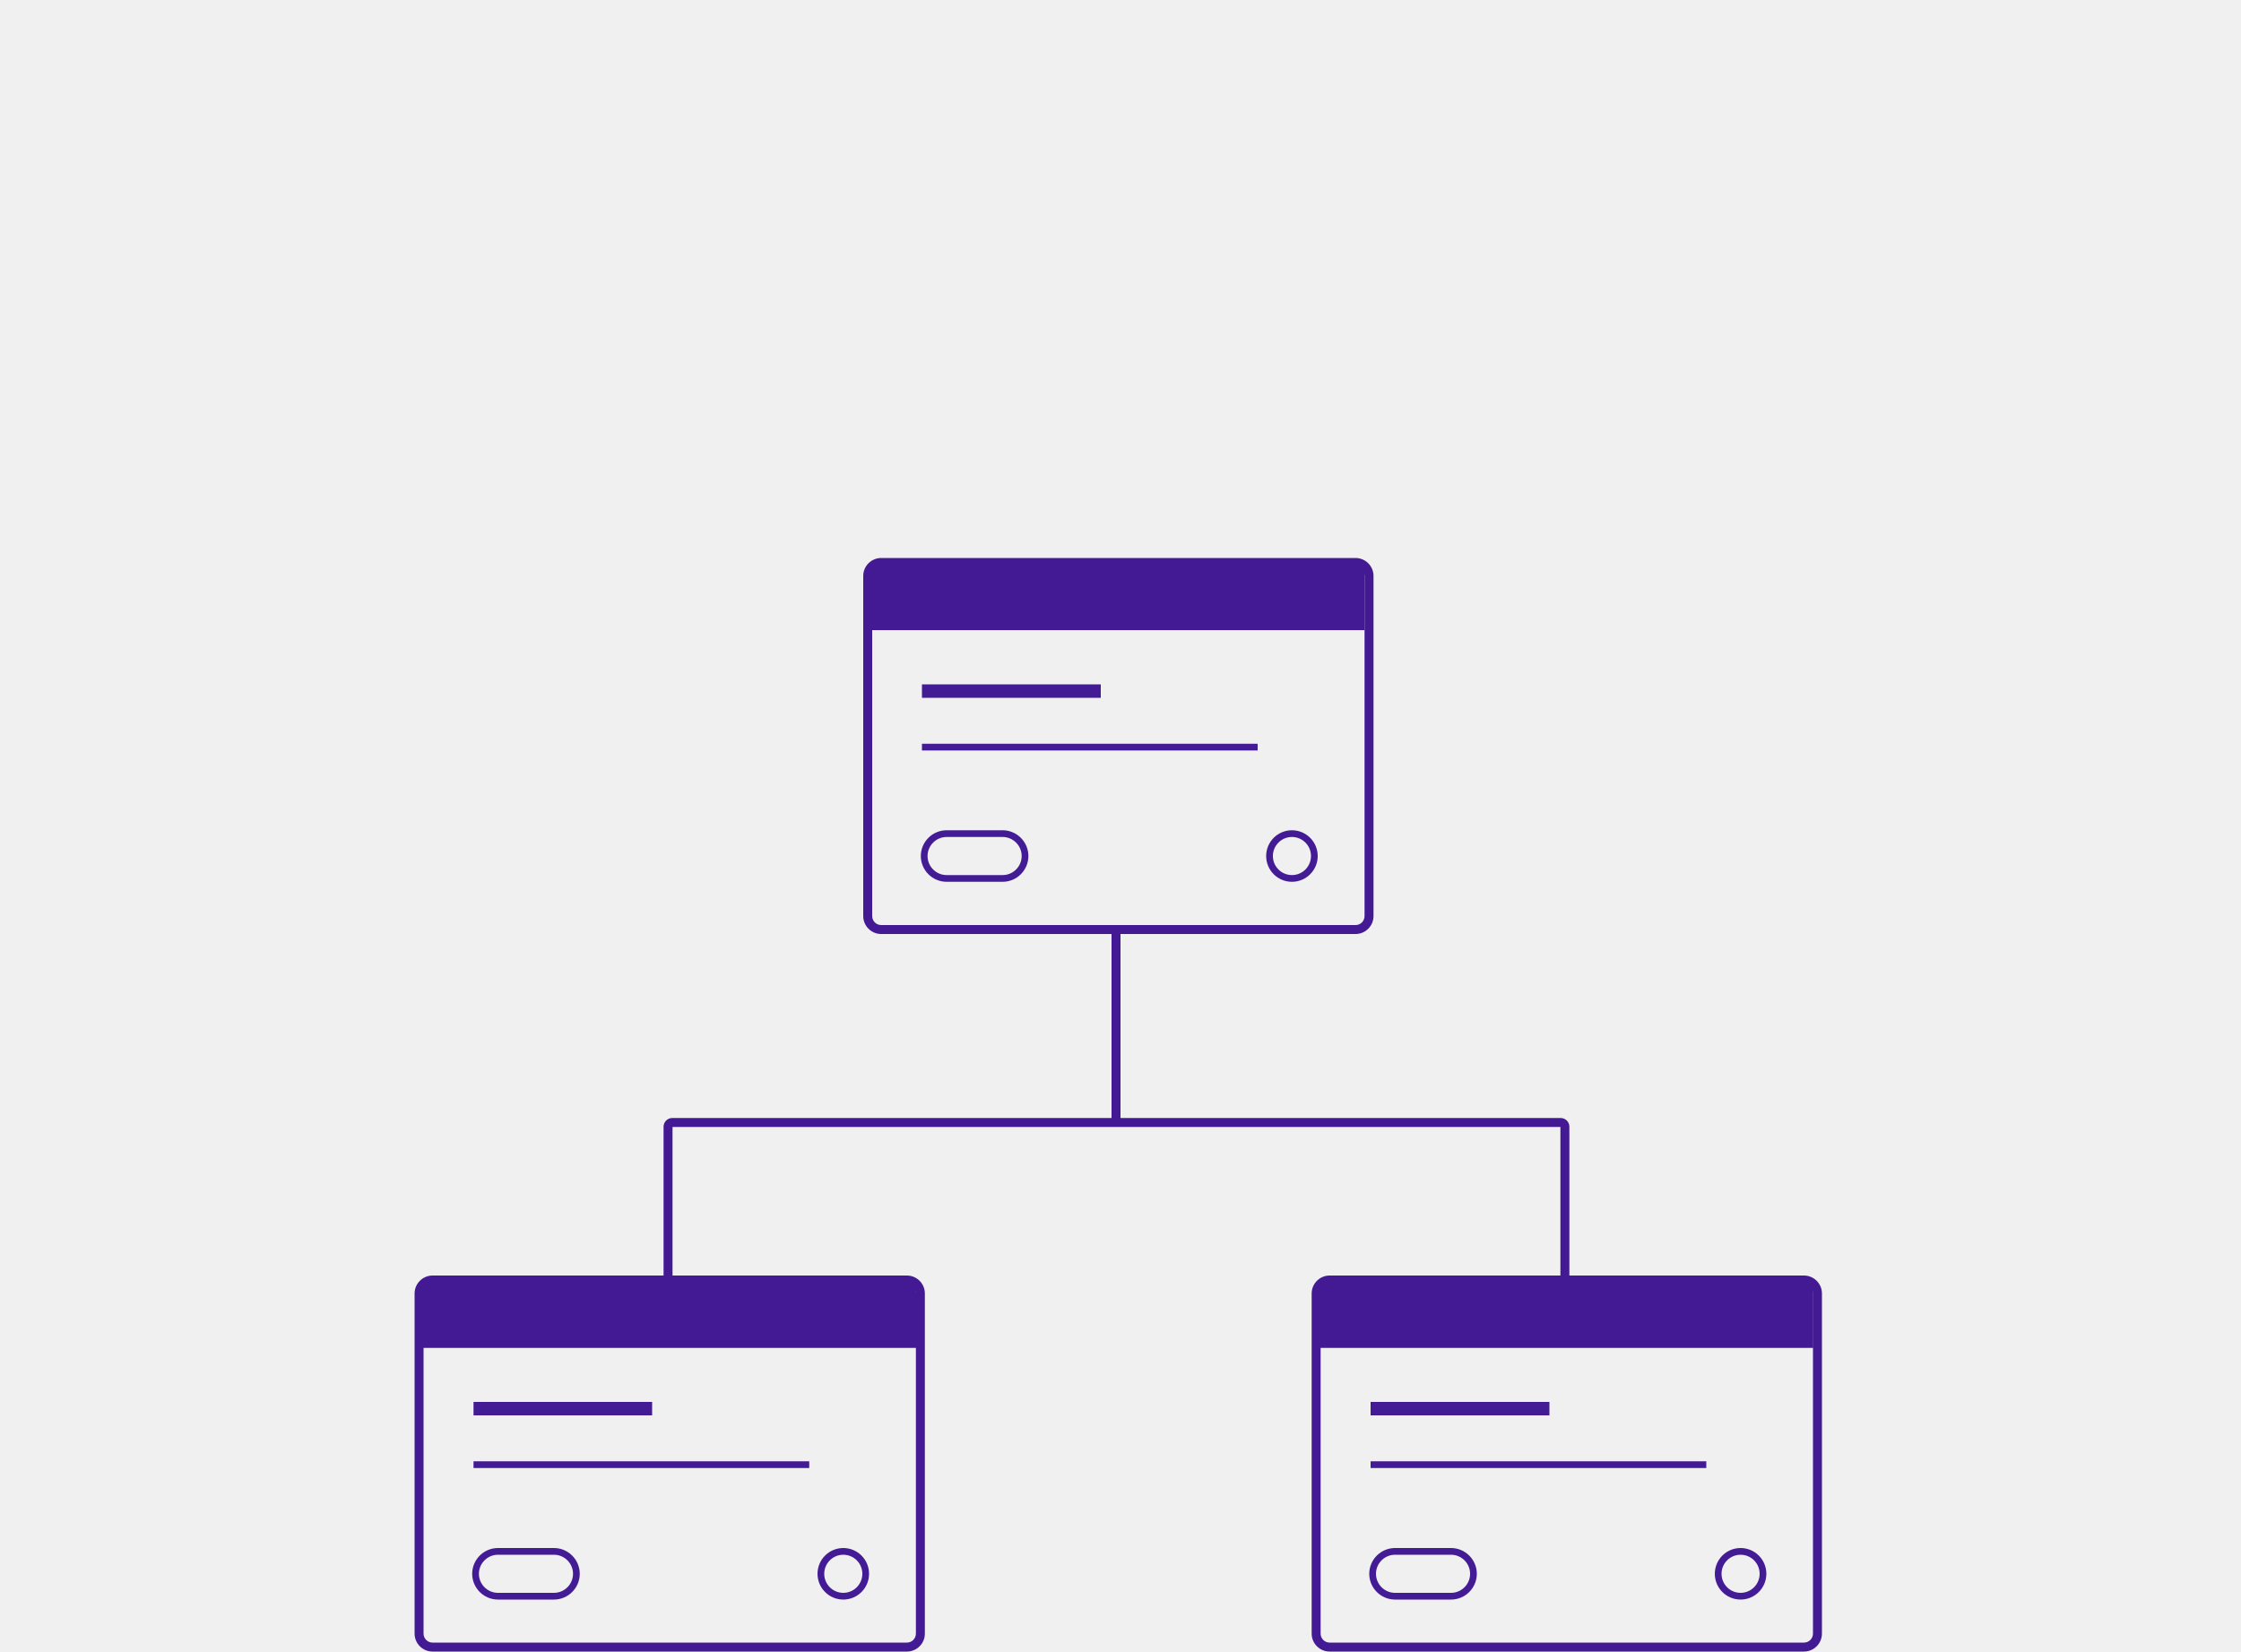
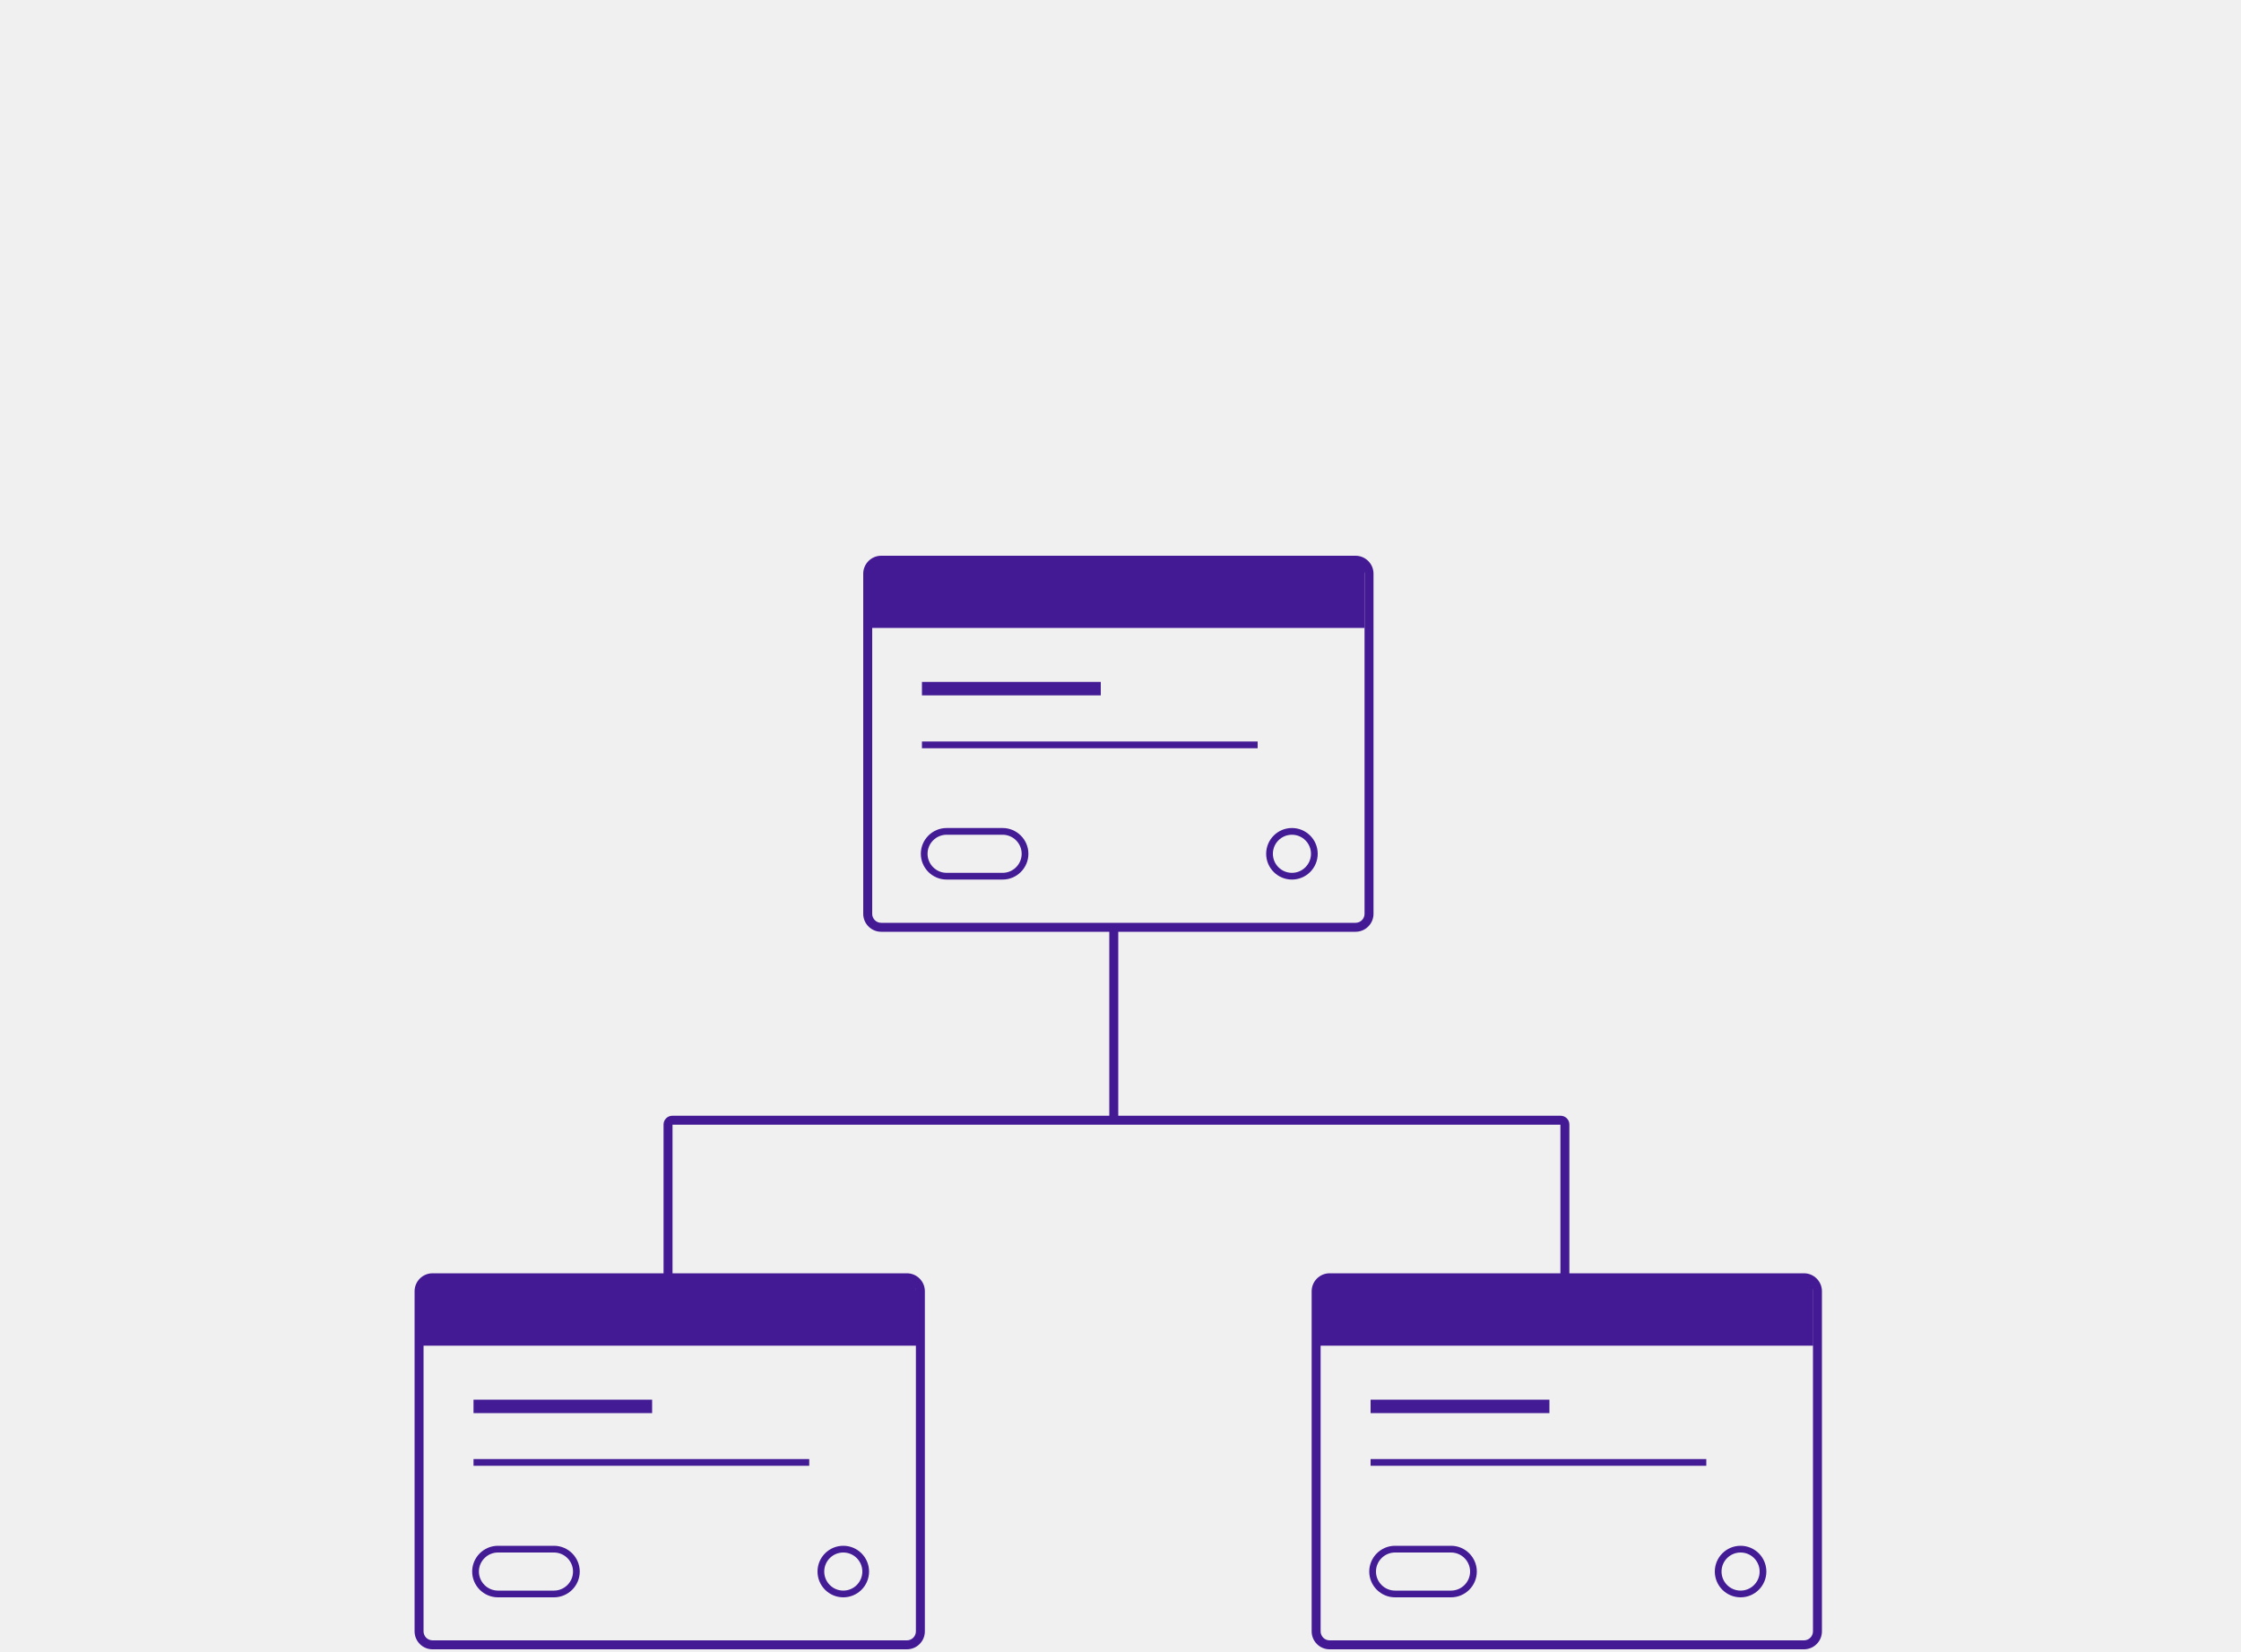
<svg xmlns="http://www.w3.org/2000/svg" version="1.1" id="Layer_1" x="0px" y="0px" viewBox="0 0 1000 737" enable-background="new 0 0 1000 737" xml:space="preserve">
  <g>
-     <rect x="-758" y="253" fill="none" stroke="#431A94" stroke-width="5" stroke-linejoin="round" stroke-miterlimit="10" width="600" height="480" />
-     <line fill="none" stroke="#431A94" stroke-width="5" stroke-miterlimit="10" x1="-758" y1="305" x2="-158" y2="305" />
-     <circle fill="none" stroke="#431A94" stroke-width="3" stroke-linejoin="round" stroke-miterlimit="10" cx="-714.3" cy="277.8" r="5" />
-     <circle fill="none" stroke="#431A94" stroke-width="3" stroke-linejoin="round" stroke-miterlimit="10" cx="-684.3" cy="277.8" r="5" />
-     <circle fill="none" stroke="#431A94" stroke-width="3" stroke-linejoin="round" stroke-miterlimit="10" cx="-654.2" cy="277.8" r="5" />
-     <line fill="none" stroke="#431A94" stroke-width="5" stroke-miterlimit="10" x1="-592.8" y1="355" x2="-543.3" y2="355" />
-     <line fill="none" stroke="#431A94" stroke-width="5" stroke-miterlimit="10" x1="-592.8" y1="385.1" x2="-463.2" y2="385.1" />
-     <line fill="none" stroke="#431A94" stroke-width="5" stroke-miterlimit="10" x1="-592.8" y1="415.1" x2="-493.2" y2="415.1" />
-     <line fill="none" stroke="#431A94" stroke-width="5" stroke-miterlimit="10" x1="-723" y1="385.1" x2="-693.4" y2="385.1" />
-     <line fill="none" stroke="#431A94" stroke-width="5" stroke-miterlimit="10" x1="-723" y1="415.1" x2="-703.4" y2="415.1" />
-     <line fill="none" stroke="#431A94" stroke-width="5" stroke-miterlimit="10" x1="-723" y1="355" x2="-683.4" y2="355" />
-     <line fill="none" stroke="#431A94" stroke-width="5" stroke-miterlimit="10" x1="-592.8" y1="475.1" x2="-523.3" y2="475.1" />
-     <line fill="none" stroke="#431A94" stroke-width="5" stroke-miterlimit="10" x1="-592.8" y1="505.2" x2="-493.2" y2="505.2" />
-     <line fill="none" stroke="#431A94" stroke-width="5" stroke-miterlimit="10" x1="-592.8" y1="565.2" x2="-523.3" y2="565.2" />
-     <line fill="none" stroke="#431A94" stroke-width="5" stroke-miterlimit="10" x1="-592.8" y1="595.2" x2="-503.3" y2="595.2" />
-     <line fill="none" stroke="#431A94" stroke-width="5" stroke-miterlimit="10" x1="-592.8" y1="625.3" x2="-543.3" y2="625.3" />
-     <line fill="none" stroke="#431A94" stroke-width="5" stroke-miterlimit="10" x1="-592.8" y1="535.2" x2="-523.3" y2="535.2" />
-     <line fill="none" stroke="#431A94" stroke-width="5" stroke-miterlimit="10" x1="-654.3" y1="304.8" x2="-654.3" y2="731" />
-   </g>
-   <g>
-     <circle fill="none" stroke="#431A94" stroke-width="6" stroke-miterlimit="10" cx="1517" cy="501" r="230" />
-     <circle fill="none" stroke="#431A94" stroke-width="6" stroke-miterlimit="10" cx="1517" cy="512.5" r="16.1" />
-     <line fill="none" stroke="#431A94" stroke-width="6" stroke-linecap="round" stroke-miterlimit="10" x1="1487.9" y1="541.2" x2="1501.5" y2="527.4" />
-     <line fill="none" stroke="#431A94" stroke-width="6" stroke-linecap="round" stroke-miterlimit="10" x1="1529.1" y1="499.8" x2="1645.1" y2="383.2" />
-     <path fill="none" stroke="#431A94" stroke-width="6" stroke-miterlimit="10" d="M1503.2,268.7v-32.1c0-7.6,6.2-13.8,13.8-13.8l0,0   c7.6,0,13.8,6.2,13.8,13.8v32.1" />
-     <path fill="none" stroke="#431A94" stroke-width="6" stroke-miterlimit="10" d="M1502.5,239.2c-19.9-6.2-34.3-24.7-34.3-46.7   c0-27,21.9-48.9,48.9-48.9s48.9,21.9,48.9,48.9c0,21.8-14.3,40.3-34,46.6" />
-     <path fill="none" stroke="#431A94" stroke-width="6" stroke-linecap="round" stroke-linejoin="round" stroke-miterlimit="10" d="   M1668.6,327.3l11.8-11.6c2.4-2.4,6.3-2.3,8.7,0.1l21.5,21.8c2.4,2.4,2.3,6.3-0.1,8.7l-11.8,11.6" />
-   </g>
-   <line fill="none" stroke="#431A94" stroke-width="5" stroke-linecap="round" stroke-linejoin="round" stroke-miterlimit="10" x1="247.8" y1="1606.9" x2="747.8" y2="1606.9" />
-   <polyline fill="none" stroke="#431A94" stroke-width="5" stroke-linecap="round" stroke-linejoin="round" stroke-miterlimit="10" points="  617.8,1366.7 617.8,1217.6 377.9,1217.6 377.9,1366.7 " />
-   <polyline fill="none" stroke="#431A94" stroke-width="5" stroke-linecap="round" stroke-linejoin="round" stroke-miterlimit="10" points="  575.5,1215.9 575.5,1195.1 420.2,1195.1 420.2,1215.9 " />
-   <polyline fill="none" stroke="#431A94" stroke-width="5" stroke-linecap="round" stroke-linejoin="round" stroke-miterlimit="10" points="  549.6,1193.4 549.6,1173.1 446.1,1173.1 446.1,1193.4 " />
-   <polyline fill="none" stroke="#431A94" stroke-width="5" stroke-linejoin="round" stroke-miterlimit="10" points="529.5,1607   529.5,1285.7 466.2,1285.7 466.2,1607 " />
-   <line fill="none" stroke="#431A94" stroke-width="5" stroke-linejoin="round" stroke-miterlimit="10" x1="487.7" y1="1285.7" x2="487.7" y2="1607" />
-   <line fill="none" stroke="#431A94" stroke-width="5" stroke-linejoin="round" stroke-miterlimit="10" x1="508" y1="1285.7" x2="508" y2="1607" />
-   <polyline fill="none" stroke="#431A94" stroke-width="5" stroke-linejoin="round" stroke-miterlimit="10" points="596.2,1367.3   596.2,1285.8 553.2,1285.8 553.2,1367.3 " />
-   <line fill="none" stroke="#431A94" stroke-width="5" stroke-linecap="round" stroke-linejoin="round" stroke-miterlimit="10" x1="574.7" y1="1285.8" x2="574.7" y2="1368.3" />
-   <line fill="none" stroke="#431A94" stroke-width="5" stroke-linecap="round" stroke-linejoin="round" stroke-miterlimit="10" x1="497.8" y1="908" x2="497.8" y2="1007" />
-   <line fill="none" stroke="#431A94" stroke-width="5" stroke-linecap="round" stroke-linejoin="round" stroke-miterlimit="10" x1="466.2" y1="1171.4" x2="466.2" y2="1143" />
-   <line fill="none" stroke="#431A94" stroke-width="5" stroke-linecap="round" stroke-linejoin="round" stroke-miterlimit="10" x1="529.9" y1="1171.4" x2="529.9" y2="1143" />
-   <line fill="none" stroke="#431A94" stroke-width="5" stroke-linecap="round" stroke-linejoin="round" stroke-miterlimit="10" x1="466.2" y1="1143" x2="472.2" y2="1137.1" />
-   <line fill="none" stroke="#431A94" stroke-width="5" stroke-linecap="round" stroke-linejoin="round" stroke-miterlimit="10" x1="529.9" y1="1143" x2="523.9" y2="1137.1" />
-   <line fill="none" stroke="#431A94" stroke-width="5" stroke-linecap="round" stroke-linejoin="round" stroke-miterlimit="10" x1="472.2" y1="1136.7" x2="472.2" y2="1106.9" />
-   <line fill="none" stroke="#431A94" stroke-width="5" stroke-linecap="round" stroke-linejoin="round" stroke-miterlimit="10" x1="523.9" y1="1136.7" x2="523.9" y2="1106.9" />
-   <line fill="none" stroke="#431A94" stroke-width="5" stroke-linecap="round" stroke-linejoin="round" stroke-miterlimit="10" x1="472.2" y1="1106.9" x2="481.2" y2="1098" />
-   <line fill="none" stroke="#431A94" stroke-width="5" stroke-linecap="round" stroke-linejoin="round" stroke-miterlimit="10" x1="523.9" y1="1106.9" x2="514.9" y2="1098" />
-   <line fill="none" stroke="#431A94" stroke-width="5" stroke-linecap="round" stroke-linejoin="round" stroke-miterlimit="10" x1="481.2" y1="1097.6" x2="481.2" y2="1038.8" />
-   <line fill="none" stroke="#431A94" stroke-width="5" stroke-linecap="round" stroke-linejoin="round" stroke-miterlimit="10" x1="514.9" y1="1097.6" x2="514.9" y2="1038.8" />
-   <line fill="none" stroke="#431A94" stroke-width="5" stroke-linecap="round" stroke-linejoin="round" stroke-miterlimit="10" x1="481.2" y1="1037.8" x2="514.9" y2="1037.8" />
-   <path fill="none" stroke="#431A94" stroke-width="5" stroke-linecap="round" stroke-linejoin="round" stroke-miterlimit="10" d="  M486.6,1035.2V1025c0-6,5.3-15.3,11.3-15.3l0,0c6,0,11.3,9.3,11.3,15.3v10.1" />
-   <polyline fill="none" stroke="#431A94" stroke-width="5" stroke-linejoin="round" stroke-miterlimit="10" points="650.3,1606.7   650.3,1546.1 547.4,1546.1 547.4,1606.7 " />
-   <polyline fill="none" stroke="#431A94" stroke-width="5" stroke-linejoin="round" stroke-miterlimit="10" points="639.7,1544.9   639.7,1368.2 553.2,1368.2 553.2,1544.9 " />
-   <line fill="none" stroke="#431A94" stroke-width="5" stroke-linecap="round" stroke-linejoin="round" stroke-miterlimit="10" x1="574.7" y1="1390.4" x2="574.7" y2="1546.1" />
-   <line fill="none" stroke="#431A94" stroke-width="5" stroke-linecap="round" stroke-linejoin="round" stroke-miterlimit="10" x1="596.4" y1="1390.4" x2="596.4" y2="1546.1" />
-   <line fill="none" stroke="#431A94" stroke-width="5" stroke-linecap="round" stroke-linejoin="round" stroke-miterlimit="10" x1="618.1" y1="1390.4" x2="618.1" y2="1546.1" />
-   <line fill="none" stroke="#431A94" stroke-width="5" stroke-linecap="round" stroke-linejoin="round" stroke-miterlimit="10" x1="567.5" y1="1566.3" x2="567.5" y2="1606.9" />
-   <line fill="none" stroke="#431A94" stroke-width="5" stroke-linecap="round" stroke-linejoin="round" stroke-miterlimit="10" x1="587.7" y1="1566.3" x2="587.7" y2="1606.9" />
-   <line fill="none" stroke="#431A94" stroke-width="5" stroke-linecap="round" stroke-linejoin="round" stroke-miterlimit="10" x1="608" y1="1566.3" x2="608" y2="1606.9" />
-   <line fill="none" stroke="#431A94" stroke-width="5" stroke-linecap="round" stroke-linejoin="round" stroke-miterlimit="10" x1="629.7" y1="1566.3" x2="629.7" y2="1606.9" />
-   <polyline fill="none" stroke="#431A94" stroke-width="5" stroke-linejoin="round" stroke-miterlimit="10" points="398.3,1367.3   398.3,1285.8 441.4,1285.8 441.4,1367.3 " />
-   <line fill="none" stroke="#431A94" stroke-width="5" stroke-linecap="round" stroke-linejoin="round" stroke-miterlimit="10" x1="419.9" y1="1285.8" x2="419.9" y2="1368.3" />
-   <polyline fill="none" stroke="#431A94" stroke-width="5" stroke-linejoin="round" stroke-miterlimit="10" points="344.2,1606.7   344.2,1546.1 447.2,1546.1 447.2,1606.7 " />
-   <polyline fill="none" stroke="#431A94" stroke-width="5" stroke-linejoin="round" stroke-miterlimit="10" points="354.9,1544.9   354.9,1368.2 441.4,1368.2 441.4,1544.9 " />
-   <line fill="none" stroke="#431A94" stroke-width="5" stroke-linecap="round" stroke-linejoin="round" stroke-miterlimit="10" x1="419.9" y1="1390.4" x2="419.9" y2="1546.1" />
-   <line fill="none" stroke="#431A94" stroke-width="5" stroke-linecap="round" stroke-linejoin="round" stroke-miterlimit="10" x1="398.2" y1="1390.4" x2="398.2" y2="1546.1" />
-   <line fill="none" stroke="#431A94" stroke-width="5" stroke-linecap="round" stroke-linejoin="round" stroke-miterlimit="10" x1="376.4" y1="1390.4" x2="376.4" y2="1546.1" />
-   <line fill="none" stroke="#431A94" stroke-width="5" stroke-linecap="round" stroke-linejoin="round" stroke-miterlimit="10" x1="365.3" y1="1566.3" x2="365.3" y2="1606.9" />
-   <line fill="none" stroke="#431A94" stroke-width="5" stroke-linecap="round" stroke-linejoin="round" stroke-miterlimit="10" x1="385.6" y1="1566.3" x2="385.6" y2="1606.9" />
-   <line fill="none" stroke="#431A94" stroke-width="5" stroke-linecap="round" stroke-linejoin="round" stroke-miterlimit="10" x1="405.8" y1="1566.3" x2="405.8" y2="1606.9" />
-   <line fill="none" stroke="#431A94" stroke-width="5" stroke-linecap="round" stroke-linejoin="round" stroke-miterlimit="10" x1="427.5" y1="1566.3" x2="427.5" y2="1606.9" />
-   <line fill="none" stroke="#431A94" stroke-width="5" stroke-linecap="round" stroke-linejoin="round" stroke-miterlimit="10" x1="497.8" y1="1038.1" x2="497.8" y2="1172.1" />
-   <path fill="#431A94" d="M799.8-618.3h-604v-63.3c0-4.8,3.9-8.8,8.8-8.8h586.5c4.8,0,8.8,3.9,8.8,8.8V-618.3z" />
-   <circle fill="#FFFFFF" stroke="#FFFFFF" stroke-width="2.667" stroke-miterlimit="10" cx="253" cy="-655.5" r="8" />
-   <circle fill="none" stroke="#431B94" stroke-width="4" stroke-miterlimit="10" cx="732.4" cy="-286.6" r="20" />
-   <line fill="none" stroke="#431B94" stroke-width="10" stroke-miterlimit="10" x1="245.9" y1="-549.5" x2="435.8" y2="-549.5" />
-   <line fill="none" stroke="#431B94" stroke-width="4" stroke-miterlimit="10" x1="245.9" y1="-468.4" x2="706" y2="-468.4" />
-   <line fill="none" stroke="#431B94" stroke-width="4" stroke-miterlimit="10" x1="245.9" y1="-418.4" x2="636" y2="-418.4" />
-   <path fill="none" stroke="#431B94" stroke-width="4" stroke-miterlimit="10" d="M348-266.7h-80c-11,0-20-9-20-20v0c0-11,9-20,20-20  h80c11,0,20,9,20,20v0C368-275.7,359-266.7,348-266.7z" />
-   <circle fill="none" stroke="#431B94" stroke-width="4" stroke-miterlimit="10" cx="667.4" cy="-286.6" r="20" />
-   <circle fill="#FFFFFF" stroke="#FFFFFF" stroke-width="3" stroke-miterlimit="10" cx="293" cy="-655.5" r="8" />
-   <circle fill="none" stroke="#FFFFFF" stroke-width="3" stroke-miterlimit="10" cx="333" cy="-655.5" r="8" />
-   <circle fill="none" stroke="#FFFFFF" stroke-width="3" stroke-miterlimit="10" cx="373" cy="-655.5" r="8" />
-   <circle fill="none" stroke="#FFFFFF" stroke-width="3" stroke-miterlimit="10" cx="413.1" cy="-655.5" r="8" />
-   <g>
-     <path fill="#431A94" d="M789.1-689.1c4.4,0,8,3.6,8,8v454c0,4.4-3.6,8-8,8h-584c-4.4,0-8-3.6-8-8v-454c0-4.4,3.6-8,8-8H789.1    M789.1-693.1h-584c-6.6,0-12,5.4-12,12v454c0,6.6,5.4,12,12,12h584c6.6,0,12-5.4,12-12v-454C801.1-687.7,795.7-693.1,789.1-693.1   L789.1-693.1z" />
-   </g>
-   <line fill="none" stroke="#431A94" stroke-width="4" stroke-miterlimit="10" x1="498" y1="416.3" x2="498" y2="501.2" />
-   <path fill="none" stroke="#431A94" stroke-width="4" stroke-linecap="round" stroke-linejoin="round" stroke-miterlimit="10" d="  M698.3,570.7v-67.9l0,0c0-1.1-0.9-1.9-1.9-1.9H300c-1.1,0-1.9,0.9-1.9,1.9l0,0v67.9" />
-   <g>
+     <line fill="none" stroke="#431A94" stroke-width="4" stroke-miterlimit="10" x1="497" y1="415.3" x2="497" y2="500.2" />
+     <path fill="none" stroke="#431A94" stroke-width="4" stroke-linecap="round" stroke-linejoin="round" stroke-miterlimit="10" d="   M698.3,569.7v-67.9l0,0c0-1.1-0.9-1.9-1.9-1.9H300c-1.1,0-1.9,0.9-1.9,1.9l0,0v67.9" />
    <g>
-       <path fill="#431A94" d="M604.9,253c2.2,0,4,1.8,4,4v151.8c0,2.2-1.8,4-4,4H393.2c-2.2,0-4-1.8-4-4V257c0-2.2,1.8-4,4-4H604.9     M604.9,249H393.2c-4.4,0-8,3.6-8,8v151.8c0,4.4,3.6,8,8,8h211.7c4.4,0,8-3.6,8-8V257C612.9,252.6,609.3,249,604.9,249L604.9,249z    " />
+       <g>
+         <path fill="#431A94" d="M604.9,252c2.2,0,4,1.8,4,4v151.8c0,2.2-1.8,4-4,4H393.2c-2.2,0-4-1.8-4-4V256c0-2.2,1.8-4,4-4H604.9      M604.9,248H393.2c-4.4,0-8,3.6-8,8v151.8c0,4.4,3.6,8,8,8h211.7c4.4,0,8-3.6,8-8V256C612.9,251.6,609.3,248,604.9,248L604.9,248     z" />
+       </g>
+       <path fill="#431A94" d="M609,280.2H387v-24.7c0-3,2.4-5.3,5.3-5.3h211.3c3,0,5.3,2.4,5.3,5.3V280.2z" />
+       <line fill="none" stroke="#431B94" stroke-width="6" stroke-miterlimit="10" x1="411.4" y1="307.3" x2="491.2" y2="307.3" />
+       <line fill="none" stroke="#431B94" stroke-width="3" stroke-miterlimit="10" x1="411.4" y1="332.4" x2="561.2" y2="332.4" />
+       <circle fill="none" stroke="#431B94" stroke-width="3" stroke-miterlimit="10" cx="576.5" cy="381" r="10" />
+       <path fill="none" stroke="#431B94" stroke-width="3" stroke-miterlimit="10" d="M447.4,391h-25c-5.5,0-10-4.5-10-10l0,0    c0-5.5,4.5-10,10-10h25c5.5,0,10,4.5,10,10l0,0C457.4,386.5,452.9,391,447.4,391z" />
    </g>
-     <path fill="#431A94" d="M609,281.2H387v-24.7c0-3,2.4-5.3,5.3-5.3h211.3c3,0,5.3,2.4,5.3,5.3V281.2z" />
-     <line fill="none" stroke="#431B94" stroke-width="6" stroke-miterlimit="10" x1="411.4" y1="308.4" x2="491.2" y2="308.4" />
-     <line fill="none" stroke="#431B94" stroke-width="3" stroke-miterlimit="10" x1="411.4" y1="333.4" x2="561.2" y2="333.4" />
-     <circle fill="none" stroke="#431B94" stroke-width="3" stroke-miterlimit="10" cx="576.5" cy="382" r="10" />
-     <path fill="none" stroke="#431B94" stroke-width="3" stroke-miterlimit="10" d="M447.4,392h-25c-5.5,0-10-4.5-10-10l0,0   c0-5.5,4.5-10,10-10h25c5.5,0,10,4.5,10,10l0,0C457.4,387.5,452.9,392,447.4,392z" />
-   </g>
-   <g>
    <g>
-       <path fill="#431A94" d="M404.7,573.2c2.2,0,4,1.8,4,4V729c0,2.2-1.8,4-4,4H193c-2.2,0-4-1.8-4-4V577.2c0-2.2,1.8-4,4-4H404.7     M404.7,569.2H193c-4.4,0-8,3.6-8,8V729c0,4.4,3.6,8,8,8h211.7c4.4,0,8-3.6,8-8V577.2C412.7,572.8,409.1,569.2,404.7,569.2    L404.7,569.2z" />
+       <g>
+         <path fill="#431A94" d="M404.7,572.2c2.2,0,4,1.8,4,4V728c0,2.2-1.8,4-4,4H193c-2.2,0-4-1.8-4-4V576.2c0-2.2,1.8-4,4-4H404.7      M404.7,568.2H193c-4.4,0-8,3.6-8,8V728c0,4.4,3.6,8,8,8h211.7c4.4,0,8-3.6,8-8V576.2C412.7,571.8,409.1,568.2,404.7,568.2     L404.7,568.2z" />
+       </g>
+       <path fill="#431A94" d="M408.9,600.5h-222v-24.7c0-3,2.4-5.3,5.3-5.3h211.3c3,0,5.3,2.4,5.3,5.3V600.5z" />
+       <line fill="none" stroke="#431B94" stroke-width="6" stroke-miterlimit="10" x1="211.3" y1="627.6" x2="291" y2="627.6" />
+       <line fill="none" stroke="#431B94" stroke-width="3" stroke-miterlimit="10" x1="211.3" y1="652.6" x2="361.1" y2="652.6" />
+       <circle fill="none" stroke="#431B94" stroke-width="3" stroke-miterlimit="10" cx="376.3" cy="701.3" r="10" />
+       <path fill="none" stroke="#431B94" stroke-width="3" stroke-miterlimit="10" d="M247.2,711.3h-25c-5.5,0-10-4.5-10-10l0,0    c0-5.5,4.5-10,10-10h25c5.5,0,10,4.5,10,10l0,0C257.2,706.8,252.7,711.3,247.2,711.3z" />
    </g>
-     <path fill="#431A94" d="M408.9,601.5h-222v-24.7c0-3,2.4-5.3,5.3-5.3h211.3c3,0,5.3,2.4,5.3,5.3V601.5z" />
-     <line fill="none" stroke="#431B94" stroke-width="6" stroke-miterlimit="10" x1="211.3" y1="628.6" x2="291" y2="628.6" />
-     <line fill="none" stroke="#431B94" stroke-width="3" stroke-miterlimit="10" x1="211.3" y1="653.6" x2="361.1" y2="653.6" />
-     <circle fill="none" stroke="#431B94" stroke-width="3" stroke-miterlimit="10" cx="376.3" cy="702.3" r="10" />
-     <path fill="none" stroke="#431B94" stroke-width="3" stroke-miterlimit="10" d="M247.2,712.3h-25c-5.5,0-10-4.5-10-10l0,0   c0-5.5,4.5-10,10-10h25c5.5,0,10,4.5,10,10l0,0C257.2,707.8,252.7,712.3,247.2,712.3z" />
-   </g>
-   <g>
    <g>
-       <path fill="#431A94" d="M805,573.2c2.2,0,4,1.8,4,4V729c0,2.2-1.8,4-4,4H593.3c-2.2,0-4-1.8-4-4V577.2c0-2.2,1.8-4,4-4H805     M805,569.2H593.3c-4.4,0-8,3.6-8,8V729c0,4.4,3.6,8,8,8H805c4.4,0,8-3.6,8-8V577.2C813,572.8,809.4,569.2,805,569.2L805,569.2z" />
-     </g>
-     <path fill="#431A94" d="M809.2,601.5h-222v-24.7c0-3,2.4-5.3,5.3-5.3h211.3c3,0,5.3,2.4,5.3,5.3V601.5z" />
-     <line fill="none" stroke="#431B94" stroke-width="6" stroke-miterlimit="10" x1="611.6" y1="628.6" x2="691.4" y2="628.6" />
-     <line fill="none" stroke="#431B94" stroke-width="3" stroke-miterlimit="10" x1="611.6" y1="653.6" x2="761.4" y2="653.6" />
-     <circle fill="none" stroke="#431B94" stroke-width="3" stroke-miterlimit="10" cx="776.7" cy="702.3" r="10" />
-     <path fill="none" stroke="#431B94" stroke-width="3" stroke-miterlimit="10" d="M647.5,712.3h-25c-5.5,0-10-4.5-10-10l0,0   c0-5.5,4.5-10,10-10h25c5.5,0,10,4.5,10,10l0,0C657.5,707.8,653,712.3,647.5,712.3z" />
-   </g>
-   <g>
-     <g>
-       <path fill="#431A94" d="M2569,572.2c2.2,0,4,1.8,4,4V728c0,2.2-1.8,4-4,4h-211.7c-2.2,0-4-1.8-4-4V576.2c0-2.2,1.8-4,4-4H2569     M2569,568.2h-211.7c-4.4,0-8,3.6-8,8V728c0,4.4,3.6,8,8,8H2569c4.4,0,8-3.6,8-8V576.2C2577,571.8,2573.4,568.2,2569,568.2    L2569,568.2z" />
-     </g>
-     <path fill="#431A94" d="M2573.1,600.5h-222v-24.7c0-3,2.4-5.3,5.3-5.3h211.3c3,0,5.3,2.4,5.3,5.3V600.5z" />
-     <line fill="none" stroke="#431B94" stroke-width="6" stroke-miterlimit="10" x1="2375.5" y1="627.6" x2="2455.3" y2="627.6" />
-     <line fill="none" stroke="#431B94" stroke-width="3" stroke-miterlimit="10" x1="2375.5" y1="652.6" x2="2525.4" y2="652.6" />
-     <circle fill="none" stroke="#431B94" stroke-width="3" stroke-miterlimit="10" cx="2540.6" cy="701.3" r="10" />
-     <path fill="none" stroke="#431B94" stroke-width="3" stroke-miterlimit="10" d="M2411.5,711.3h-25c-5.5,0-10-4.5-10-10l0,0   c0-5.5,4.5-10,10-10h25c5.5,0,10,4.5,10,10l0,0C2421.5,706.8,2417,711.3,2411.5,711.3z" />
-   </g>
-   <g>
-     <path fill="#431A94" d="M2288.8,572.2c2.2,0,4,1.8,4,4V728c0,2.2-1.8,4-4,4h-211.7c-2.2,0-4-1.8-4-4V576.2c0-2.2,1.8-4,4-4H2288.8    M2288.8,568.2h-211.7c-4.4,0-8,3.6-8,8V728c0,4.4,3.6,8,8,8h211.7c4.4,0,8-3.6,8-8V576.2C2296.8,571.8,2293.2,568.2,2288.8,568.2   L2288.8,568.2z" />
-   </g>
-   <path fill="#431A94" d="M2292.9,600.5h-222v-24.7c0-3,2.4-5.3,5.3-5.3h211.3c3,0,5.3,2.4,5.3,5.3V600.5z" />
-   <line fill="none" stroke="#431B94" stroke-width="6" stroke-miterlimit="10" x1="2095.3" y1="627.6" x2="2175.1" y2="627.6" />
-   <line fill="none" stroke="#431B94" stroke-width="3" stroke-miterlimit="10" x1="2095.3" y1="652.6" x2="2245.1" y2="652.6" />
-   <circle fill="none" stroke="#431B94" stroke-width="3" stroke-miterlimit="10" cx="2260.4" cy="701.3" r="10" />
-   <path fill="none" stroke="#431B94" stroke-width="3" stroke-miterlimit="10" d="M2131.3,711.3h-25c-5.5,0-10-4.5-10-10l0,0  c0-5.5,4.5-10,10-10h25c5.5,0,10,4.5,10,10l0,0C2141.3,706.8,2136.8,711.3,2131.3,711.3z" />
-   <line fill="none" stroke="#431B94" stroke-width="8" stroke-miterlimit="10" x1="2095.3" y1="293.3" x2="2305.2" y2="293.3" />
-   <line fill="none" stroke="#431B94" stroke-width="3" stroke-miterlimit="10" x1="2095.3" y1="346.4" x2="2550.4" y2="346.4" />
-   <g>
-     <g>
-       <path fill="#431A94" d="M2569,252c2.2,0,4,1.8,4,4v261.9c0,2.2-1.8,4-4,4h-491.9c-2.2,0-4-1.8-4-4V256c0-2.2,1.8-4,4-4H2569     M2569,248h-491.9c-4.4,0-8,3.6-8,8v261.9c0,4.4,3.6,8,8,8H2569c4.4,0,8-3.6,8-8V256C2577,251.6,2573.4,248,2569,248L2569,248z" />
+       <g>
+         <path fill="#431A94" d="M805,572.2c2.2,0,4,1.8,4,4V728c0,2.2-1.8,4-4,4H593.3c-2.2,0-4-1.8-4-4V576.2c0-2.2,1.8-4,4-4H805      M805,568.2H593.3c-4.4,0-8,3.6-8,8V728c0,4.4,3.6,8,8,8H805c4.4,0,8-3.6,8-8V576.2C813,571.8,809.4,568.2,805,568.2L805,568.2z" />
+       </g>
+       <path fill="#431A94" d="M809.2,600.5h-222v-24.7c0-3,2.4-5.3,5.3-5.3h211.3c3,0,5.3,2.4,5.3,5.3V600.5z" />
+       <line fill="none" stroke="#431B94" stroke-width="6" stroke-miterlimit="10" x1="611.6" y1="627.6" x2="691.4" y2="627.6" />
+       <line fill="none" stroke="#431B94" stroke-width="3" stroke-miterlimit="10" x1="611.6" y1="652.6" x2="761.4" y2="652.6" />
+       <circle fill="none" stroke="#431B94" stroke-width="3" stroke-miterlimit="10" cx="776.7" cy="701.3" r="10" />
+       <path fill="none" stroke="#431B94" stroke-width="3" stroke-miterlimit="10" d="M647.5,711.3h-25c-5.5,0-10-4.5-10-10l0,0    c0-5.5,4.5-10,10-10h25c5.5,0,10,4.5,10,10l0,0C657.5,706.8,653,711.3,647.5,711.3z" />
    </g>
  </g>
-   <rect x="2095.8" y="476.4" fill="#431A94" width="70" height="25" />
-   <line fill="none" stroke="#431B94" stroke-width="3" stroke-miterlimit="10" x1="2095.3" y1="386.4" x2="2550.4" y2="386.4" />
-   <line fill="none" stroke="#431B94" stroke-width="3" stroke-miterlimit="10" x1="2095.3" y1="426.4" x2="2550.4" y2="426.4" />
</svg>
